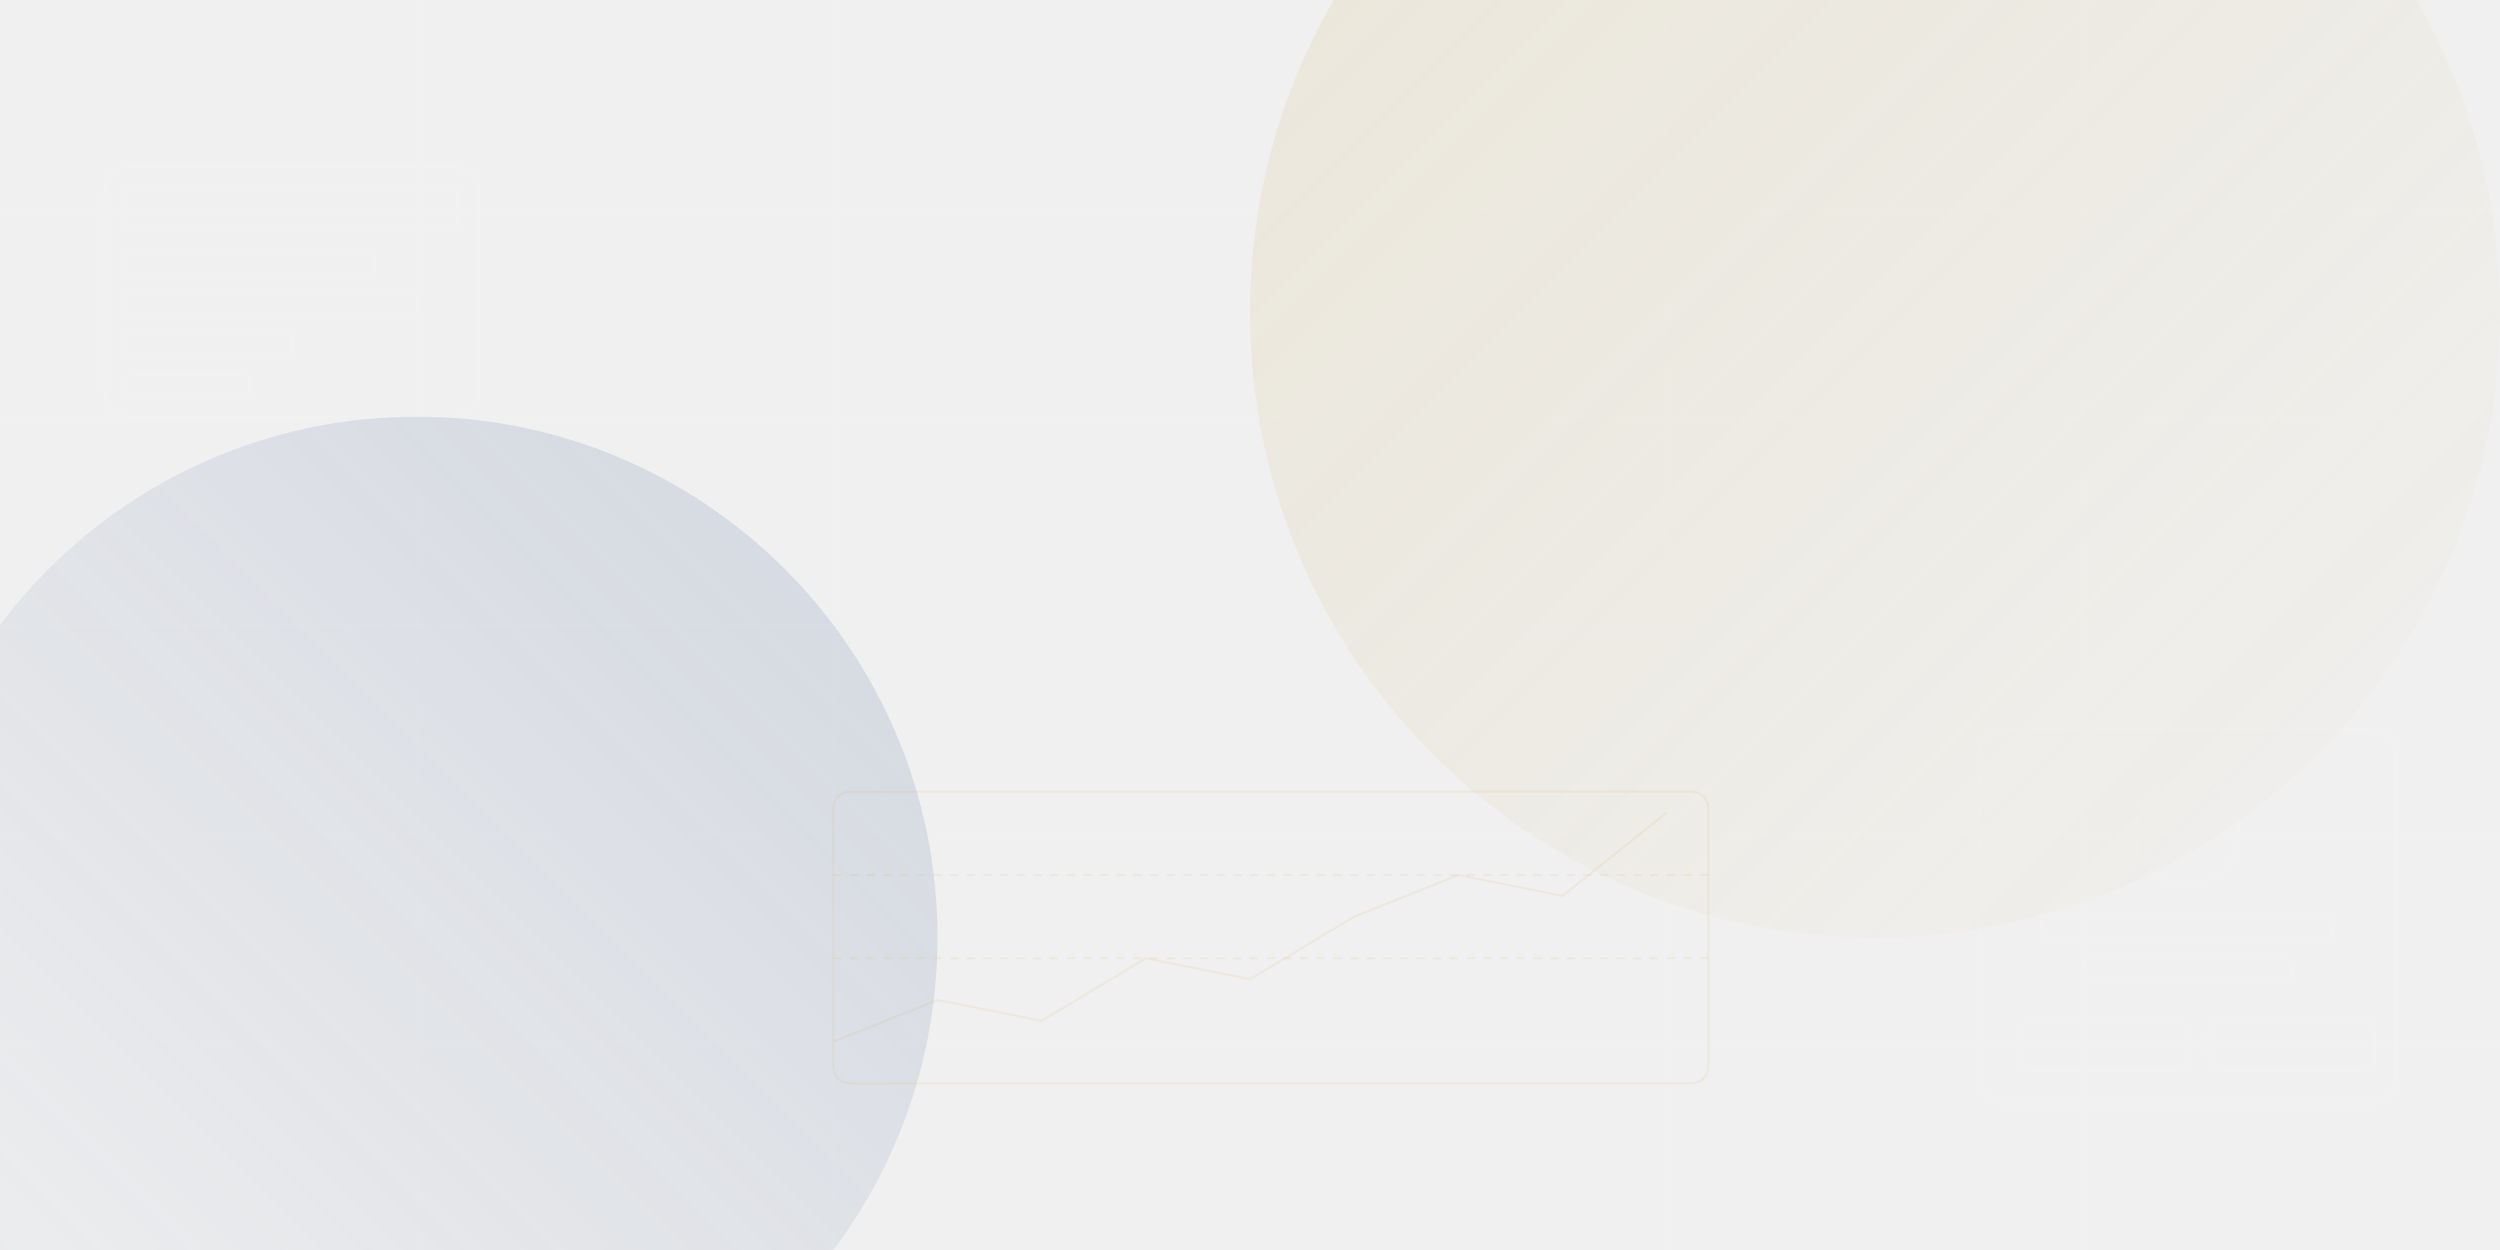
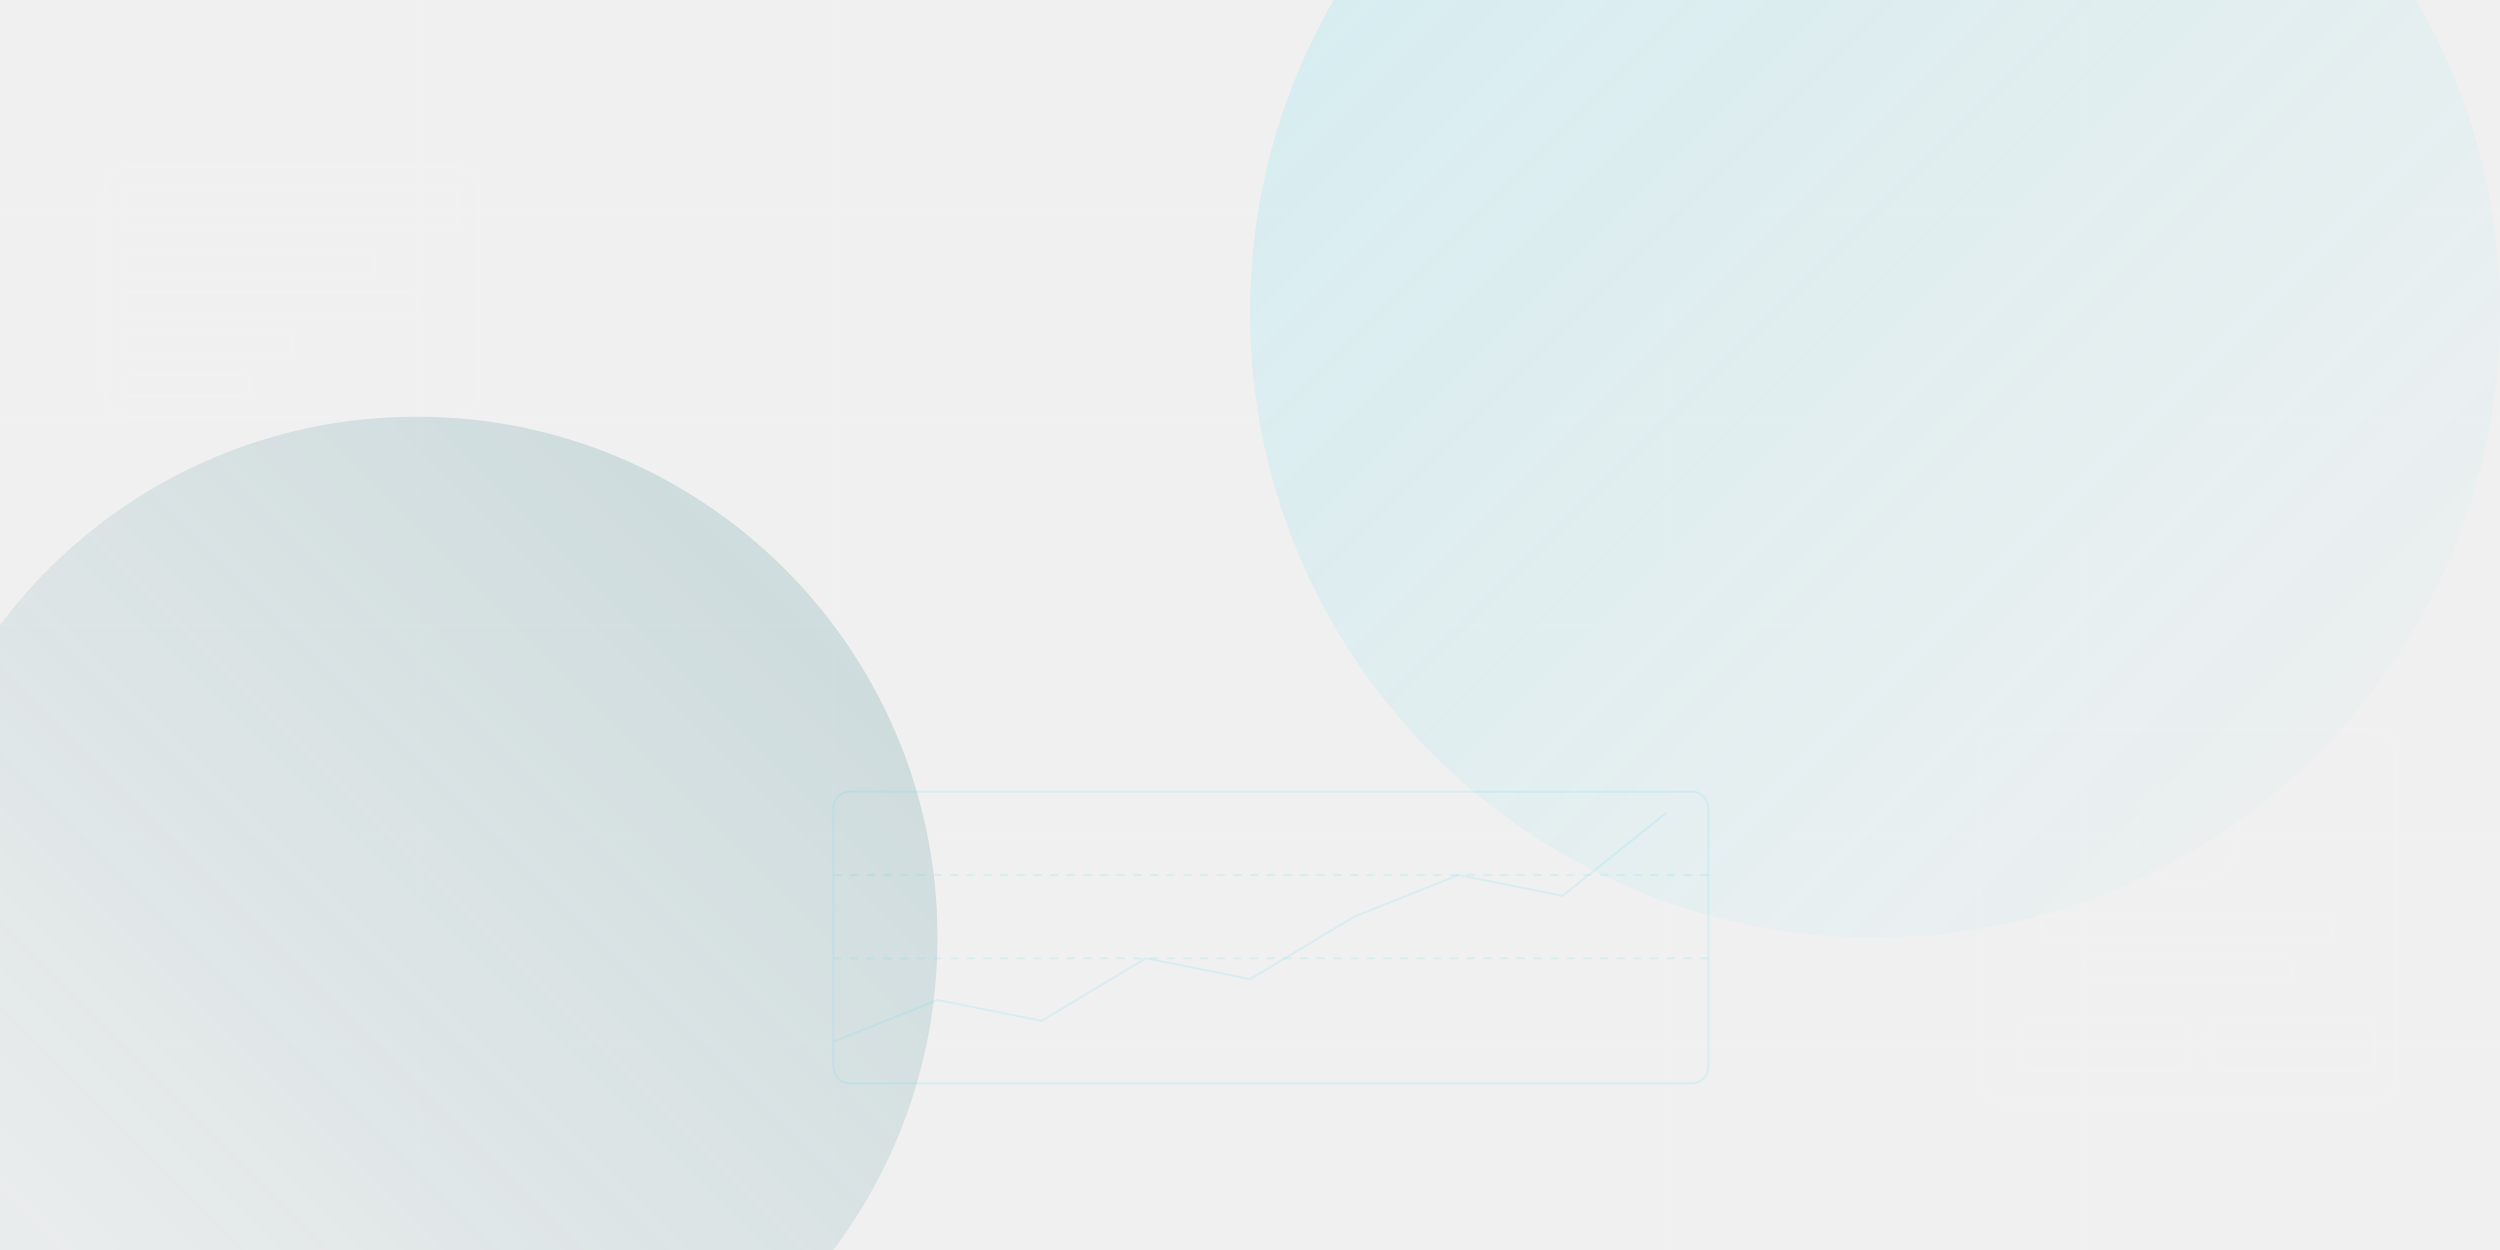
<svg xmlns="http://www.w3.org/2000/svg" viewBox="0 0 1200 600" fill="none">
  <defs>
    <linearGradient id="glow1" x1="0%" y1="0%" x2="100%" y2="100%">
-       <stop offset="0%" stop-color="#C9A84C" stop-opacity="0.15" />
-       <stop offset="100%" stop-color="#C9A84C" stop-opacity="0" />
+       <stop offset="0%" stop-color="#2cd7f2" stop-opacity="0.15" />
+       <stop offset="100%" stop-color="#2cd7f2" stop-opacity="0" />
    </linearGradient>
    <linearGradient id="glow2" x1="100%" y1="0%" x2="0%" y2="100%">
-       <stop offset="0%" stop-color="#5A729F" stop-opacity="0.2" />
-       <stop offset="100%" stop-color="#5A729F" stop-opacity="0" />
+       <stop offset="0%" stop-color="#2A7A84" stop-opacity="0.2" />
+       <stop offset="100%" stop-color="#2A7A84" stop-opacity="0" />
    </linearGradient>
  </defs>
  <circle cx="900" cy="150" r="300" fill="url(#glow1)" />
  <circle cx="200" cy="450" r="250" fill="url(#glow2)" />
  <g stroke="#ffffff" stroke-opacity="0.06" stroke-width="1" fill="none">
    <rect x="50" y="80" width="180" height="120" rx="12" />
    <rect x="60" y="90" width="160" height="20" rx="4" />
    <rect x="60" y="120" width="120" height="12" rx="3" />
    <rect x="60" y="140" width="140" height="12" rx="3" />
    <rect x="60" y="160" width="80" height="12" rx="3" />
    <rect x="60" y="180" width="60" height="10" rx="3" />
  </g>
  <g stroke="#ffffff" stroke-opacity="0.05" stroke-width="1" fill="none">
    <rect x="950" y="350" width="200" height="180" rx="12" />
    <circle cx="1050" cy="400" r="25" />
    <rect x="980" y="440" width="140" height="10" rx="3" />
    <rect x="1000" y="460" width="100" height="10" rx="3" />
    <rect x="970" y="490" width="80" height="24" rx="6" />
    <rect x="1060" y="490" width="80" height="24" rx="6" />
  </g>
-   <g stroke="#C9A84C" stroke-opacity="0.12" stroke-width="1" fill="none">
+   <g stroke="#2cd7f2" stroke-opacity="0.12" stroke-width="1" fill="none">
    <path d="M400 500 L450 480 L500 490 L550 460 L600 470 L650 440 L700 420 L750 430 L800 390" />
    <rect x="400" y="380" width="420" height="140" rx="8" />
    <line x1="400" y1="420" x2="820" y2="420" stroke-dasharray="4,4" />
    <line x1="400" y1="460" x2="820" y2="460" stroke-dasharray="4,4" />
  </g>
  <g stroke="#ffffff" stroke-opacity="0.04" stroke-width="0.5">
    <line x1="0" y1="100" x2="1200" y2="100" />
    <line x1="0" y1="200" x2="1200" y2="200" />
    <line x1="0" y1="300" x2="1200" y2="300" />
    <line x1="0" y1="400" x2="1200" y2="400" />
    <line x1="0" y1="500" x2="1200" y2="500" />
    <line x1="200" y1="0" x2="200" y2="600" />
    <line x1="400" y1="0" x2="400" y2="600" />
    <line x1="600" y1="0" x2="600" y2="600" />
    <line x1="800" y1="0" x2="800" y2="600" />
    <line x1="1000" y1="0" x2="1000" y2="600" />
  </g>
</svg>
